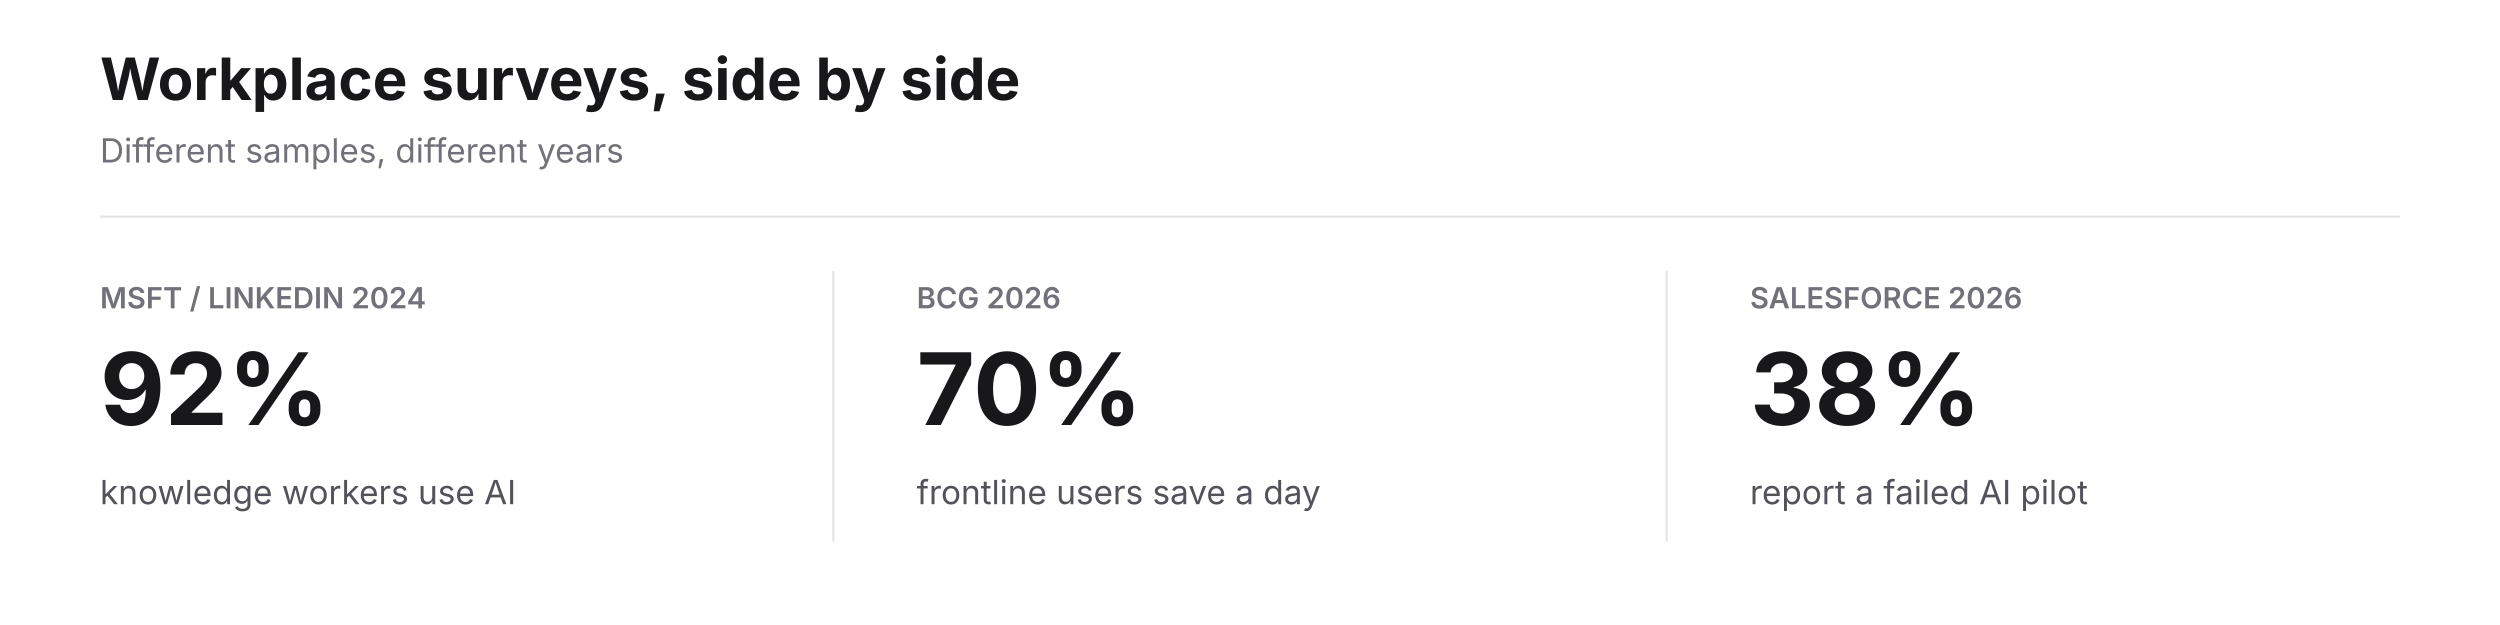
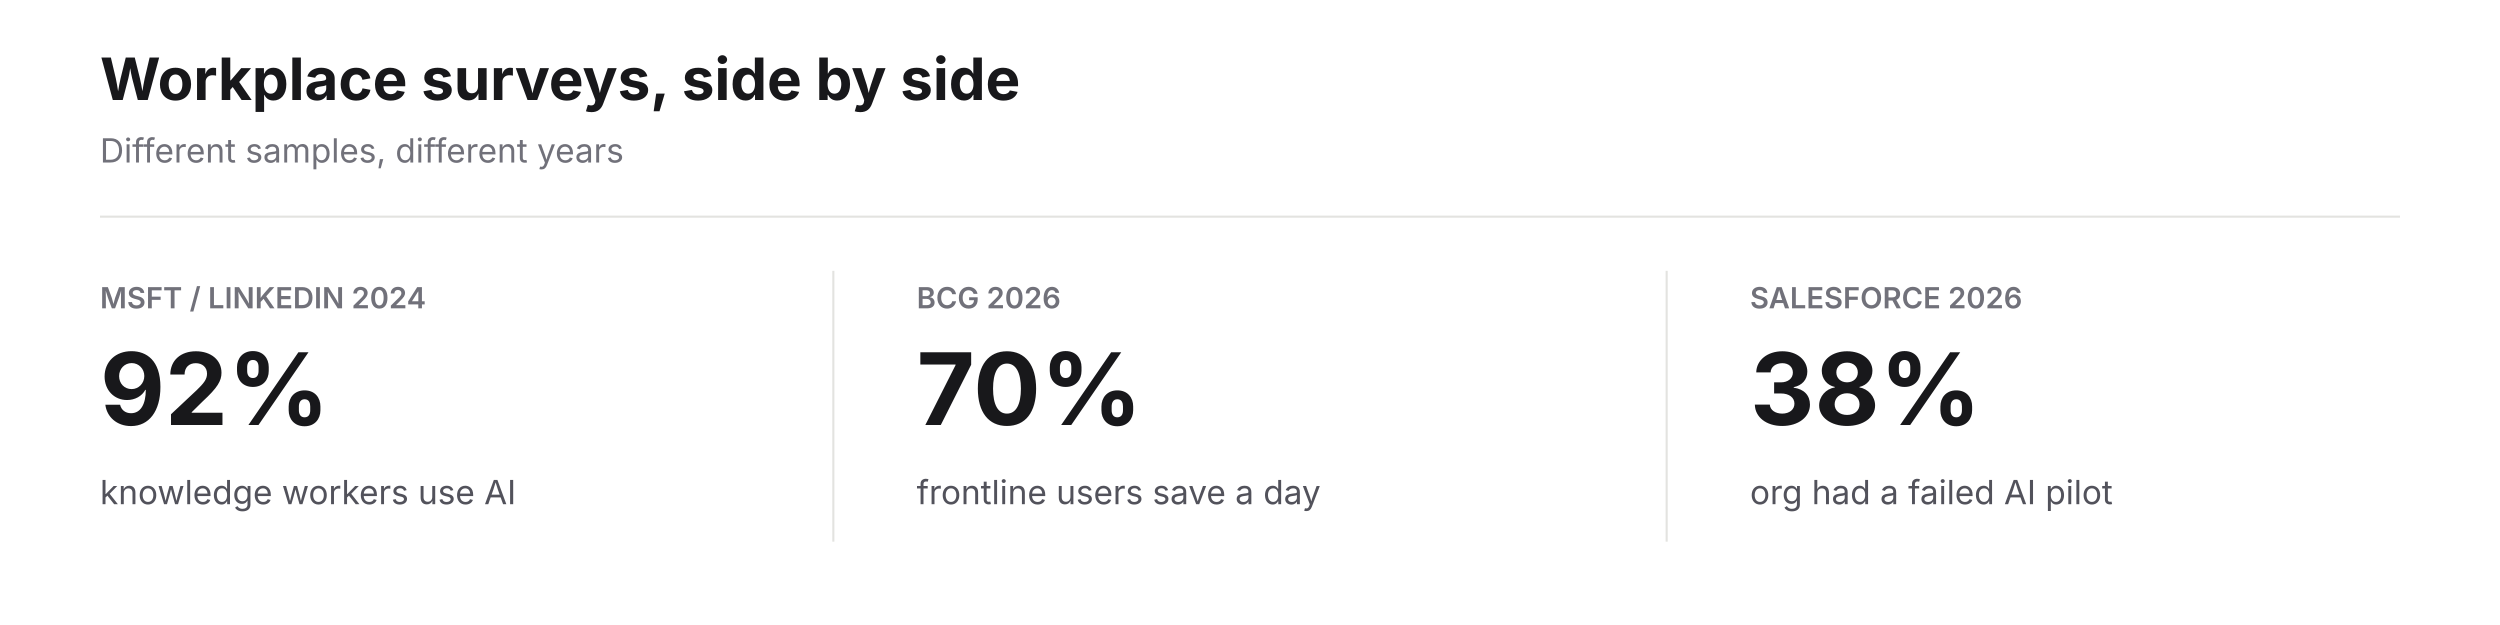
<svg xmlns="http://www.w3.org/2000/svg" width="1200" height="300" viewBox="0 0 1200 300">
  <rect width="1200" height="300" fill="#ffffff" />
  <text x="48" y="48" font-family="Inter, Arial, sans-serif" font-size="28" font-weight="700" fill="#18181b">Workplace surveys, side by side</text>
  <text x="48" y="78" font-family="Inter, Arial, sans-serif" font-size="16" fill="#71717a">Different samples, different years</text>
  <line x1="48" y1="104" x2="1152" y2="104" stroke="#e3e3e0" />
  <g font-family="Inter, Arial, sans-serif">
    <text x="48" y="148" font-size="14" font-weight="600" fill="#71717a">MSFT / LINKEDIN 2024</text>
    <text x="48" y="204" font-size="48" font-weight="700" fill="#18181b">92%</text>
    <text x="48" y="242" font-size="16" fill="#52525b">knowledge workers use AI</text>
    <line x1="400" y1="130" x2="400" y2="260" stroke="#e3e3e0" />
    <text x="440" y="148" font-size="14" font-weight="600" fill="#71717a">BCG 2026</text>
    <text x="440" y="204" font-size="48" font-weight="700" fill="#18181b">70%</text>
    <text x="440" y="242" font-size="16" fill="#52525b">frontline users save a day</text>
    <line x1="800" y1="130" x2="800" y2="260" stroke="#e3e3e0" />
    <text x="840" y="148" font-size="14" font-weight="600" fill="#71717a">SALESFORCE 2026</text>
    <text x="840" y="204" font-size="48" font-weight="700" fill="#18181b">38%</text>
-     <text x="840" y="242" font-size="16" fill="#52525b">report a failed AI pilot</text>
+     <text x="840" y="242" font-size="16" fill="#52525b">org had a failed AI pilot</text>
  </g>
</svg>
